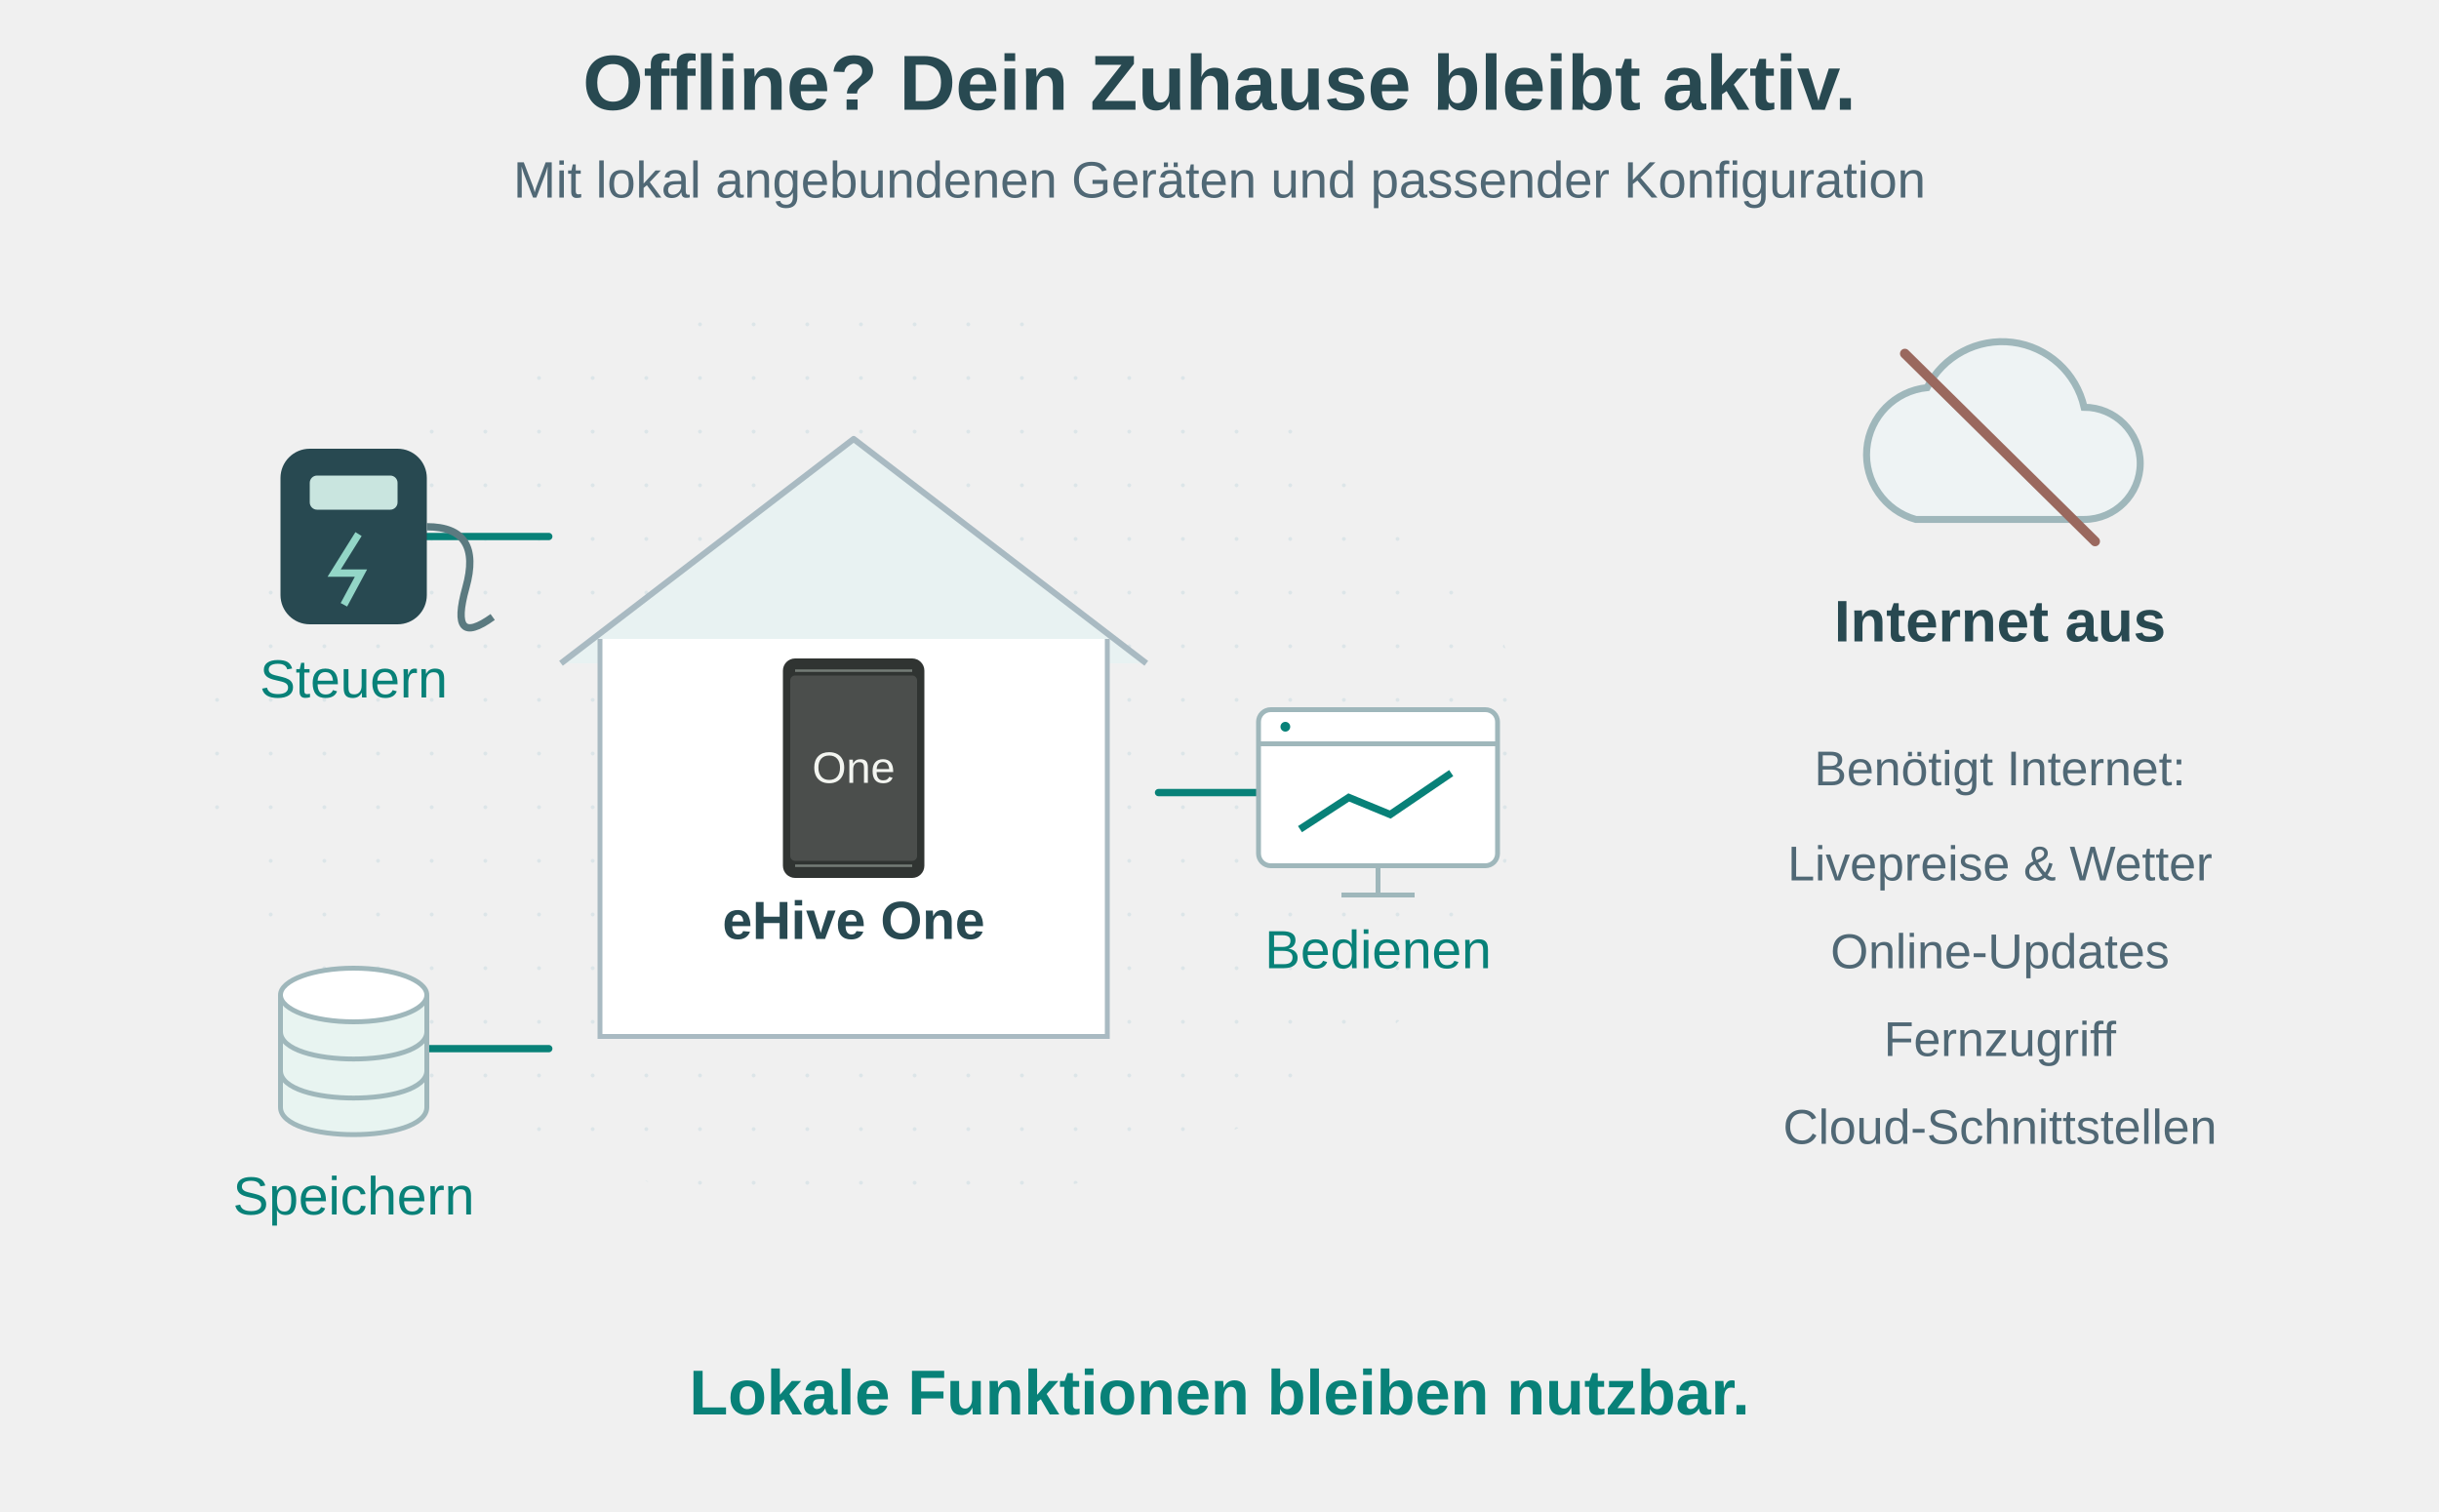
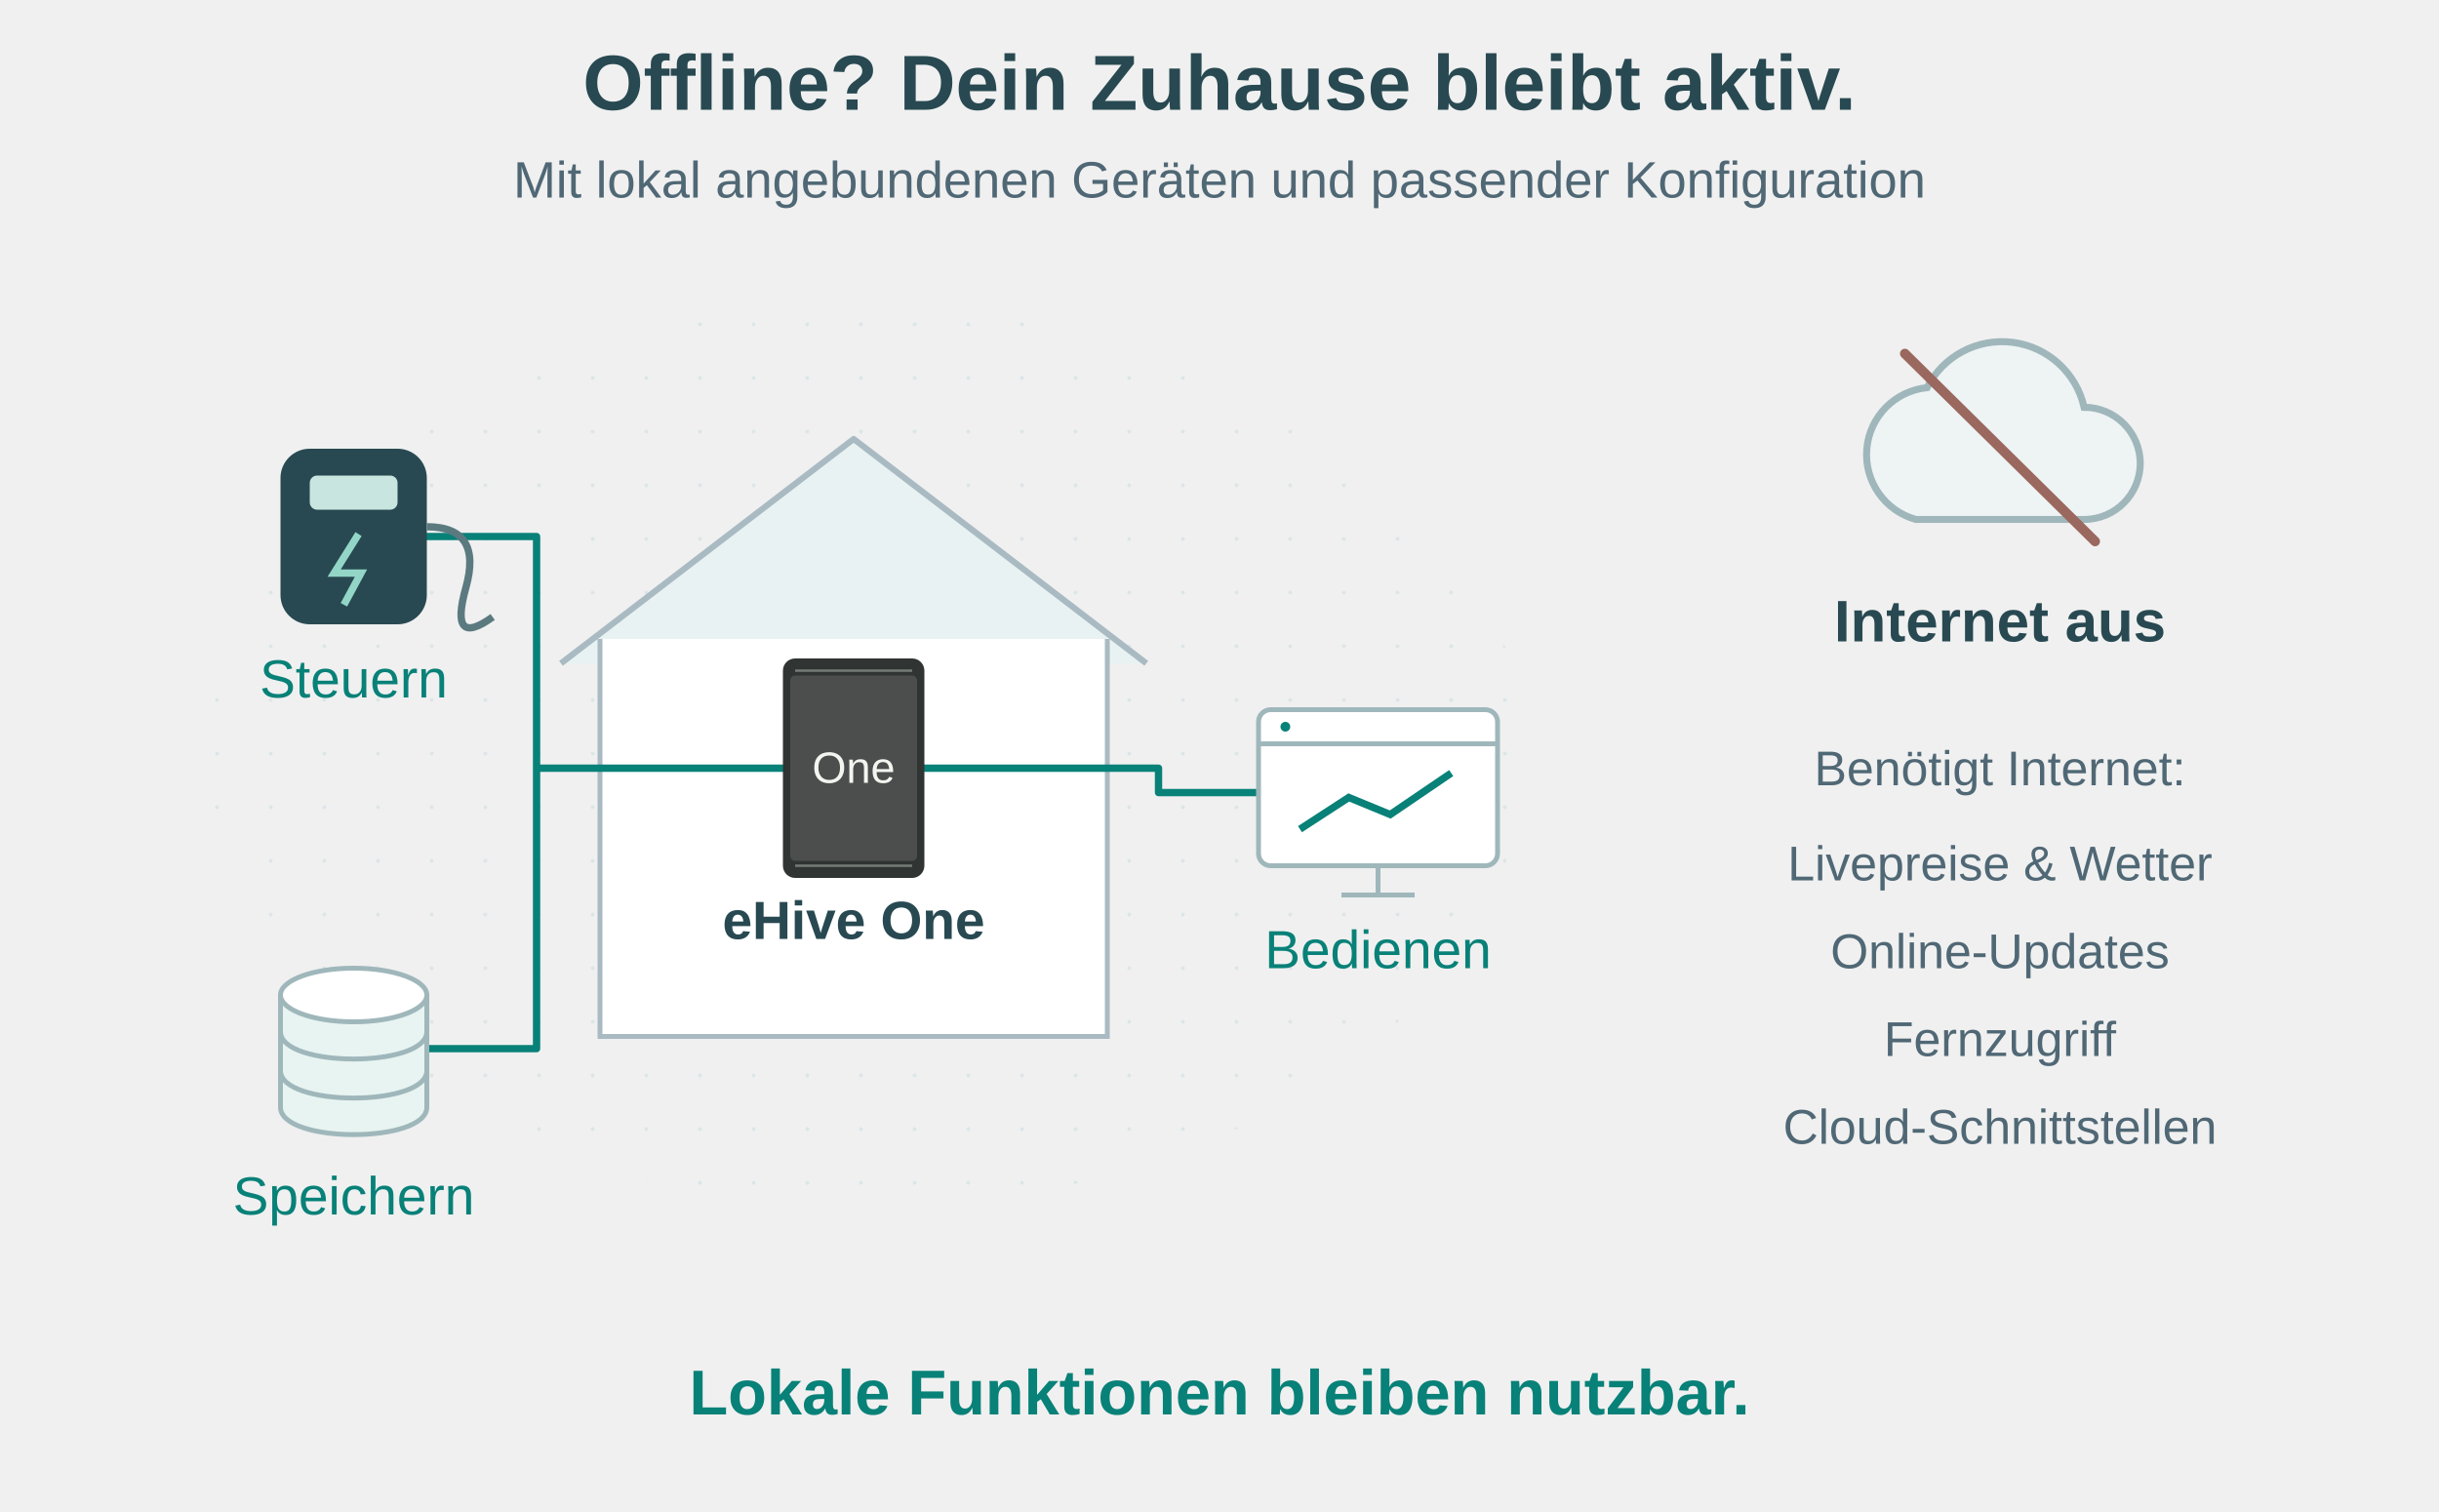
<svg xmlns="http://www.w3.org/2000/svg" viewBox="0 0 1000 620" role="img" aria-labelledby="title desc">
  <defs>
    <pattern id="dots" width="22" height="22" patternUnits="userSpaceOnUse">
      <circle cx="1" cy="1" r=".8" fill="#dce5e8" />
    </pattern>
    <g id="one">
      <rect x="-29" y="-45" width="58" height="90" rx="5" fill="#303432" />
      <rect x="-26" y="-38" width="52" height="76" rx="2" fill="#4b4e4c" />
      <path d="M-24-40H24M-24 40H24" stroke="#737b76" />
      <text y="6" text-anchor="middle" font-size="18" fill="#f3f5f0">One</text>
    </g>
    <g id="meter">
      <rect x="-27" y="-35" width="54" height="70" rx="7" fill="#fff" stroke="#9fb7bb" stroke-width="2" />
      <path d="M-16-35v-5h32v5M-16 35v5h32v-5" fill="#e1eceb" stroke="#9fb7bb" />
      <rect x="-18" y="-23" width="36" height="20" rx="3" fill="#e8f4f1" />
      <text y="-10" font-size="8" text-anchor="middle" fill="#35666a" font-family="monospace">01248</text>
      <circle cx="-12" cy="11" r="3" fill="#088178" />
      <path d="M-3 10H17M-17 25H17" stroke="#d4e3e2" stroke-width="2" />
    </g>
    <g id="wallbox">
      <rect x="-30" y="-36" width="60" height="72" rx="12" fill="#284951" />
      <rect x="-18" y="-25" width="36" height="14" rx="3" fill="#c9e5df" />
      <path d="M2-1l-10 16H3L-4 28" fill="none" stroke="#93d6c7" stroke-width="3" />
      <path d="M30-4q23 0 16 25t11 12" fill="none" stroke="#5b7a80" stroke-width="3" />
    </g>
    <g id="pv">
      <path d="M-38-30H38L49 28H-49Z" fill="#344f61" stroke="#8eafb9" stroke-width="2" />
      <path d="M-19-30l-5 58M0-30V28M19-30l5 58M-42-11H42M-46 9H46" stroke="#87aaba" stroke-width="1.5" />
      <path d="M0 28V42M-23 42H23" stroke="#8eafb9" stroke-width="3" />
    </g>
    <g id="browser">
      <rect x="-49" y="-34" width="98" height="64" rx="5" fill="#fff" stroke="#9fb7bb" stroke-width="2" />
      <path d="M-49-20H49M-15 42H15M0 30V42" stroke="#9fb7bb" stroke-width="2" />
      <circle cx="-38" cy="-27" r="2" fill="#088178" />
      <path d="M-32 15l20-13 17 7 25-17" fill="none" stroke="#088178" stroke-width="3" />
    </g>
    <g id="phone">
      <rect x="-24" y="-43" width="48" height="86" rx="8" fill="#fff" stroke="#9fb7bb" stroke-width="2.5" />
      <path d="M-10-34H10M-7 34H7" stroke="#9fb7bb" stroke-width="2" />
      <path d="M-9 0l7 7 14-17" fill="none" stroke="#088178" stroke-width="3" />
    </g>
    <g id="shield">
      <path d="M0-48l41 16V0q0 29-41 51Q-41 29-41 0V-32Z" fill="#e8f4f1" stroke="#088178" stroke-width="2.5" />
      <rect x="-17" y="-6" width="34" height="29" rx="5" fill="#088178" />
      <path d="M-10-6V-17a10 10 0 0 1 20 0V-6" fill="none" stroke="#088178" stroke-width="4" />
      <circle cy="5" r="3" fill="#fff" />
      <path d="M0 7V13" stroke="#fff" stroke-width="2" />
    </g>
    <g id="cloud">
      <path d="M-30 20h60a20 20 0 0 0 0-40 30 30 0 0 0-56-7 24 24 0 0 0-4 47Z" fill="#eef3f4" stroke="#9fb7bb" stroke-width="2.5" />
    </g>
    <g id="house">
      <path d="M-120-38L0-130 120-38" fill="#e8f2f2" stroke="#a9bac2" stroke-width="2.5" stroke-linejoin="round" />
      <path d="M-104-48V115H104V-48" fill="#fff" stroke="#a9bac2" stroke-width="2" />
      <path d="M-104 115H104" stroke="#a9bac2" stroke-width="2" />
    </g>
    <g id="storage">
      <path d="M-30-22V24c0 15 60 15 60 0V-22" fill="#e8f4f1" stroke="#9fb7bb" stroke-width="2" />
      <ellipse cy="-22" rx="30" ry="11" fill="#fff" stroke="#9fb7bb" stroke-width="2" />
      <path d="M-30-7c0 15 60 15 60 0M-30 9c0 15 60 15 60 0" fill="none" stroke="#9fb7bb" stroke-width="2" />
    </g>
  </defs>
  <g font-family="Arial,Helvetica,sans-serif">
    <text x="500" y="45" text-anchor="middle" font-size="32" fill="#284951" font-weight="700">Offline? Dein Zuhause bleibt aktiv.</text>
    <text x="500" y="81" text-anchor="middle" font-size="21" fill="#506875" font-weight="500">Mit lokal angebundenen Geräten und passender Konfiguration</text>
    <ellipse cx="355" cy="310" rx="270" ry="185" fill="url(#dots)" />
    <use href="#house" transform="translate(350 310) scale(1)" />
+     <path d="M175 220H220V315H321M175 430H220V315M379 315H475V325H516" fill="none" stroke="#088178" stroke-width="3" stroke-linecap="round" stroke-linejoin="round" />
    <use href="#one" transform="translate(350 315) scale(1)" />
    <text x="350" y="385" text-anchor="middle" font-size="22" fill="#284951" font-weight="700">eHive One</text>
-     <path d="M175 220H225M175 430H225M475 325H515" fill="none" stroke="#088178" stroke-width="3" stroke-linecap="round" stroke-linejoin="round" />
    <use href="#wallbox" transform="translate(145 220) scale(1)" />
    <use href="#storage" transform="translate(145 430) scale(1)" />
    <use href="#browser" transform="translate(565 325) scale(1)" />
    <text x="145" y="286" text-anchor="middle" font-size="22" fill="#088178" font-weight="500">Steuern</text>
    <text x="145" y="498" text-anchor="middle" font-size="22" fill="#088178" font-weight="500">Speichern</text>
    <text x="565" y="397" text-anchor="middle" font-size="22" fill="#088178" font-weight="500">Bedienen</text>
    <use href="#cloud" transform="translate(820 190) scale(1.15)" />
    <path d="M781 145l78 77" stroke="#9a685e" stroke-width="4" stroke-linecap="round" />
    <text x="820" y="263" text-anchor="middle" font-size="24" fill="#284951" font-weight="700">Internet aus</text>
    <text x="820" y="322" text-anchor="middle" font-size="20" fill="#506875" font-weight="500">Benötigt Internet:</text>
    <text x="820" y="361" text-anchor="middle" font-size="20" fill="#506875" font-weight="500">Livepreise &amp; Wetter</text>
    <text x="820" y="397" text-anchor="middle" font-size="20" fill="#506875" font-weight="500">Online-Updates</text>
    <text x="820" y="433" text-anchor="middle" font-size="20" fill="#506875" font-weight="500">Fernzugriff</text>
    <text x="820" y="469" text-anchor="middle" font-size="20" fill="#506875" font-weight="500">Cloud-Schnittstellen</text>
    <text x="500" y="580" text-anchor="middle" font-size="26" fill="#088178" font-weight="700">Lokale Funktionen bleiben nutzbar.</text>
  </g>
</svg>
